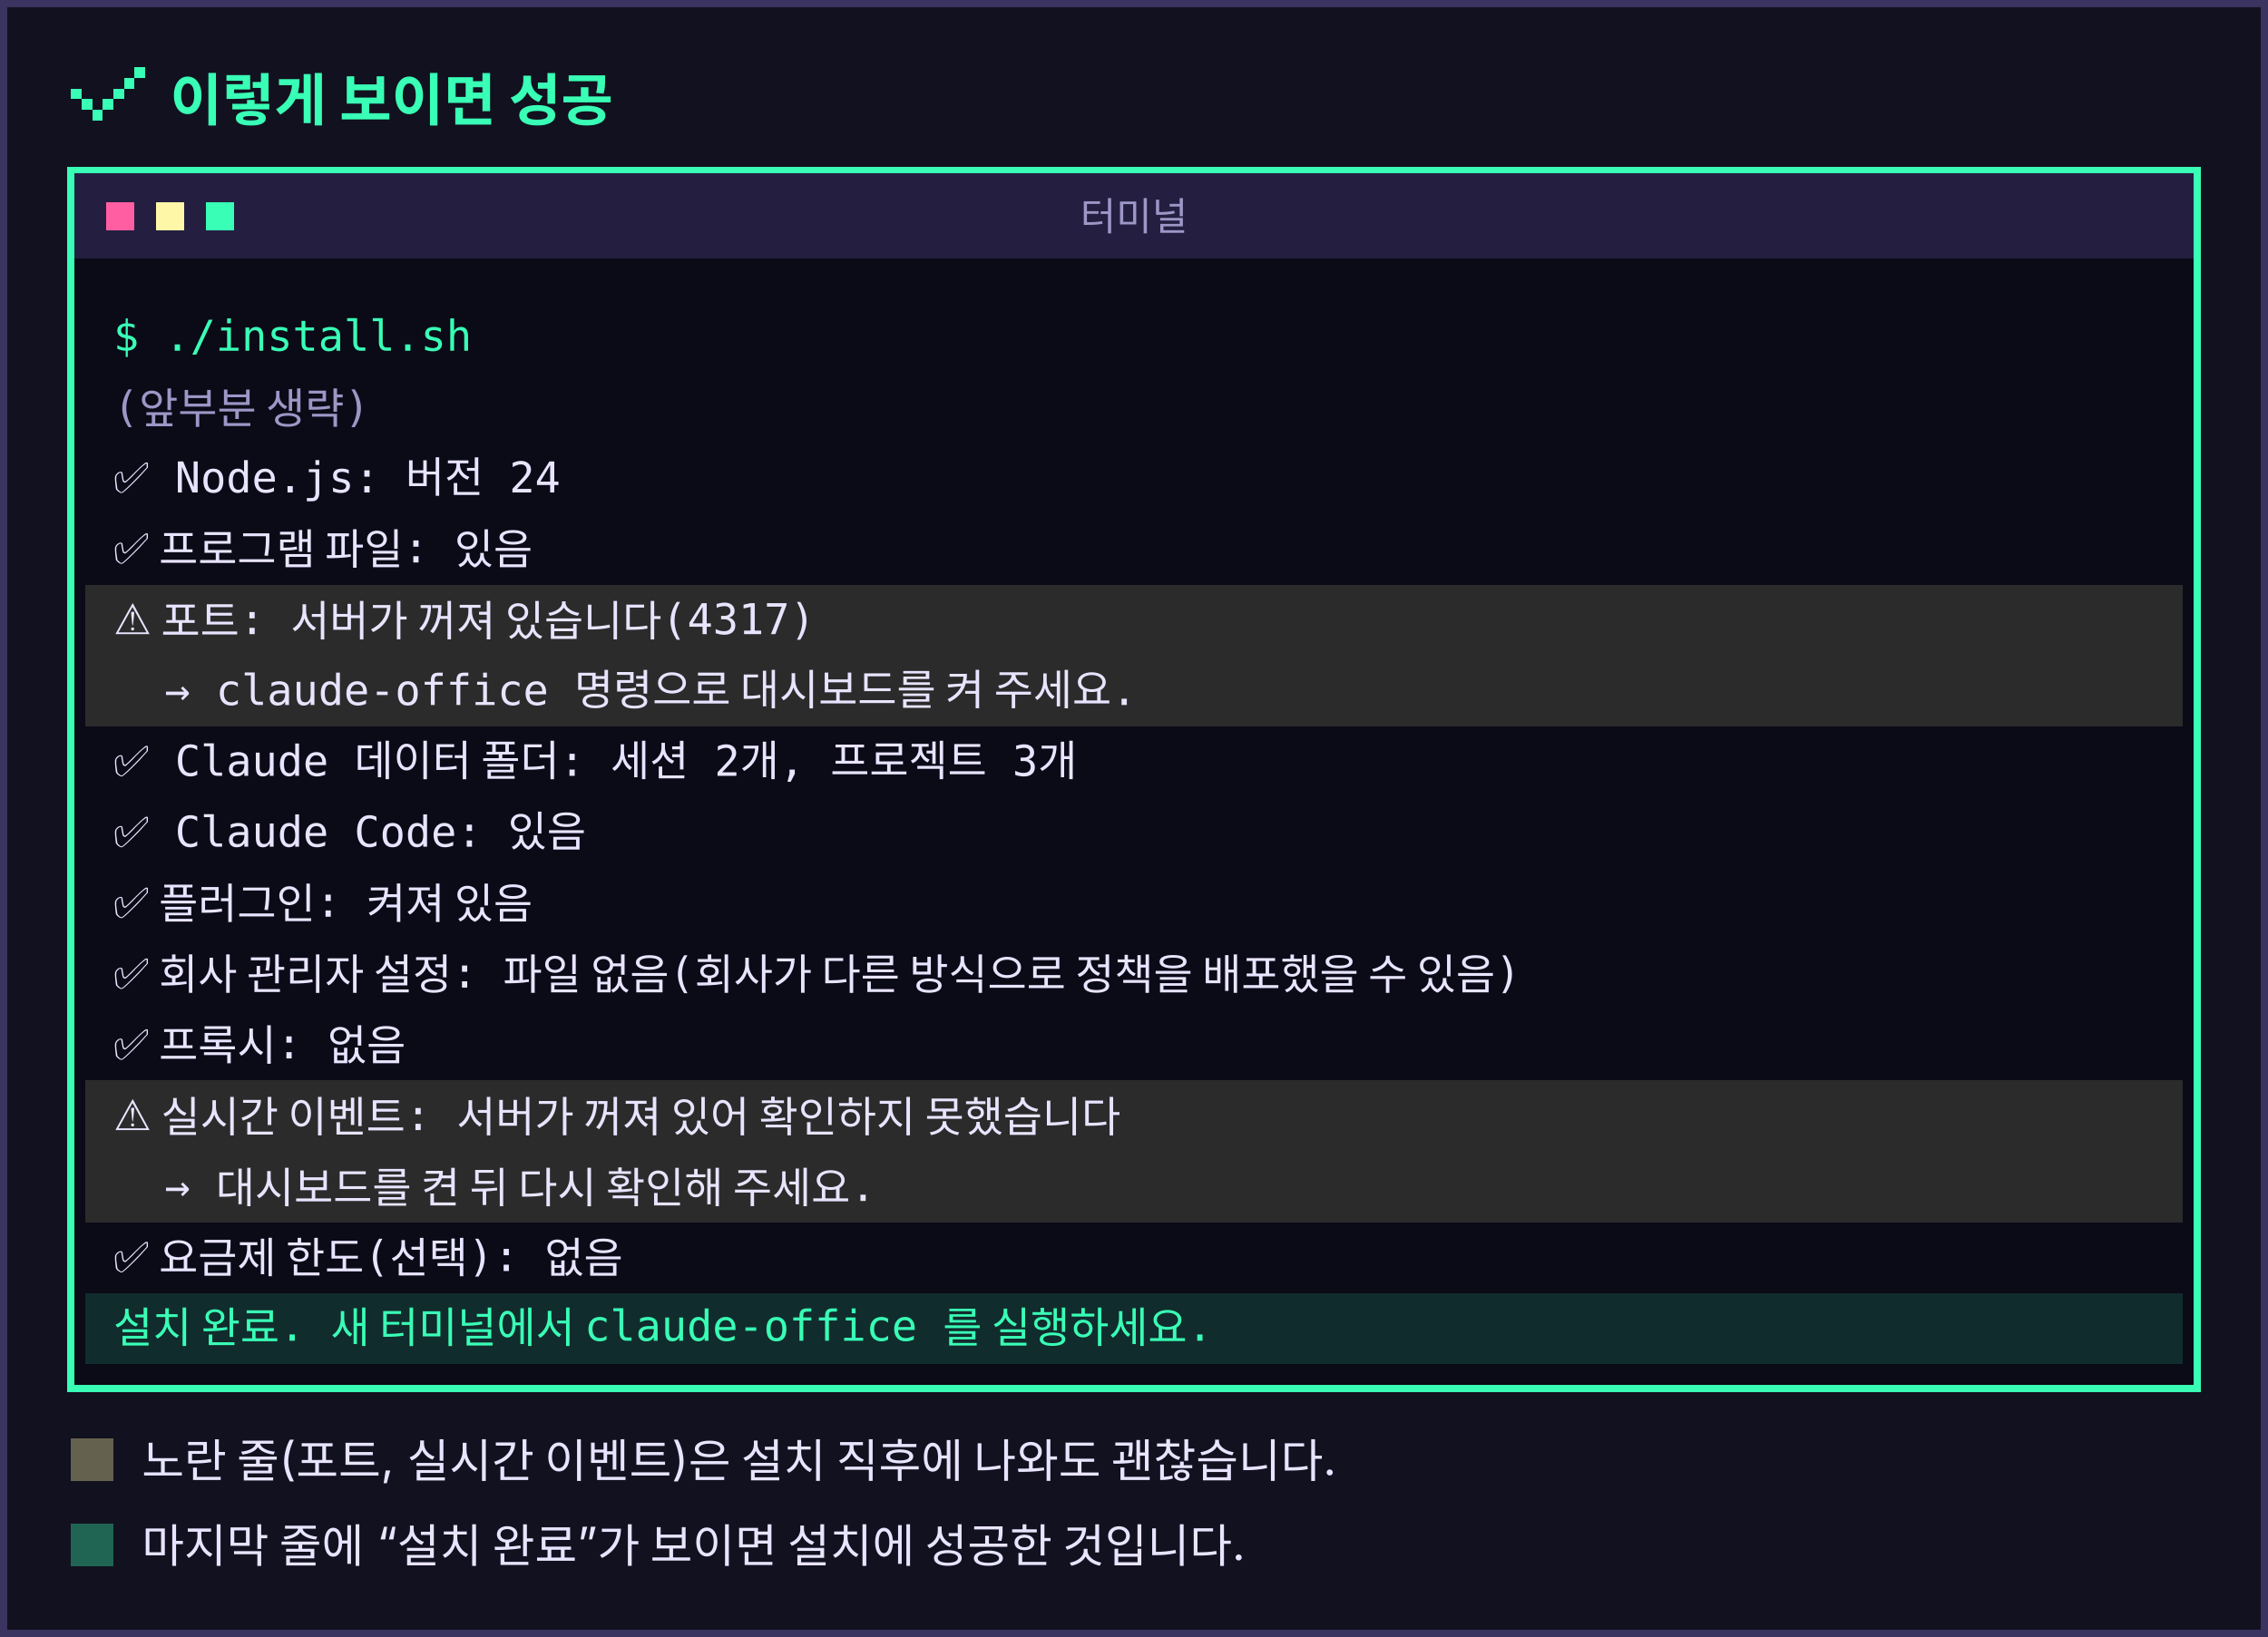
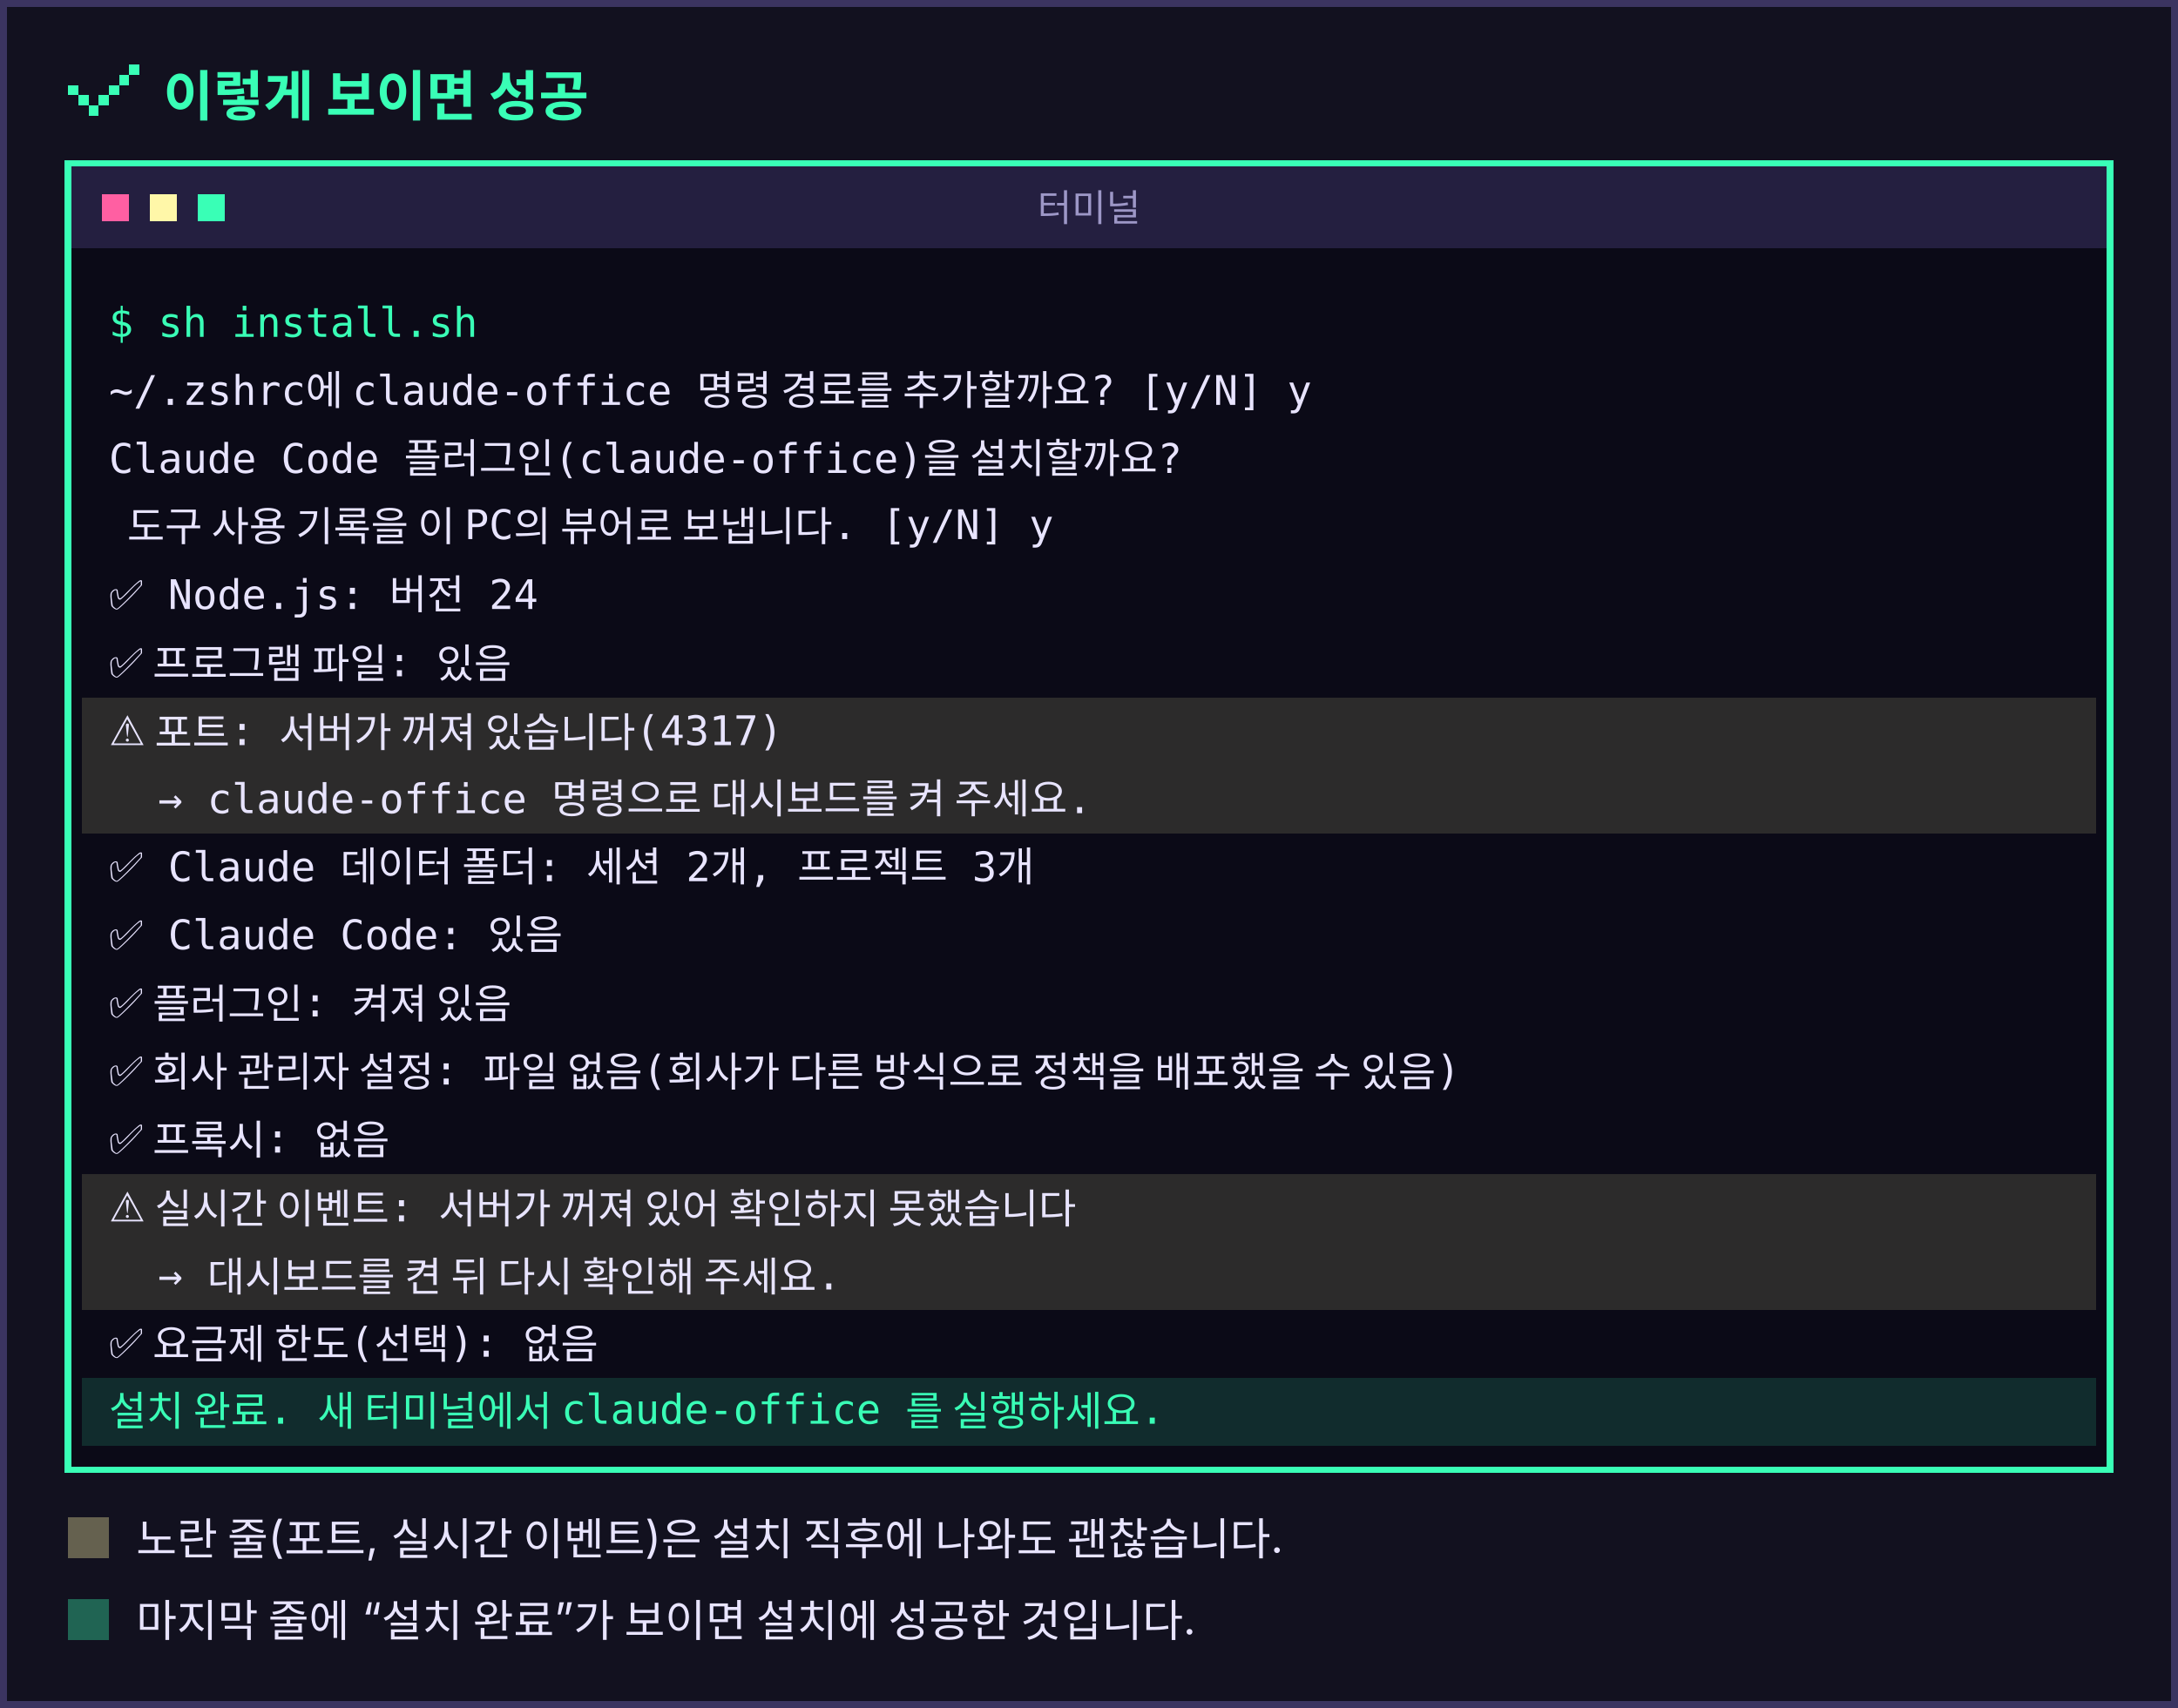
- <svg xmlns="http://www.w3.org/2000/svg" viewBox="0 0 640 462" role="img" aria-labelledby="fig-install-ok-t fig-install-ok-d" shape-rendering="crispEdges" font-family="-apple-system, 'Apple SD Gothic Neo', 'Malgun Gothic', 'Noto Sans KR', sans-serif">
-   <rect x="0" y="0" width="640" height="462" fill="#12111f" />
-   <rect x="1" y="1" width="638" height="460" fill="none" stroke="#3b3460" stroke-width="2" />
+ <svg xmlns="http://www.w3.org/2000/svg" viewBox="0 0 640 502" role="img" aria-labelledby="fig-install-ok-t fig-install-ok-d" shape-rendering="crispEdges" font-family="-apple-system, 'Apple SD Gothic Neo', 'Malgun Gothic', 'Noto Sans KR', sans-serif">
+   <rect x="0" y="0" width="640" height="502" fill="#12111f" />
+   <rect x="1" y="1" width="638" height="500" fill="none" stroke="#3b3460" stroke-width="2" />
  <rect x="38" y="19" width="3" height="3" fill="#39ffb6" />
  <rect x="35" y="22" width="3" height="3" fill="#39ffb6" />
  <rect x="20" y="25" width="3" height="3" fill="#39ffb6" />
  <rect x="32" y="25" width="3" height="3" fill="#39ffb6" />
  <rect x="23" y="28" width="3" height="3" fill="#39ffb6" />
  <rect x="29" y="28" width="3" height="3" fill="#39ffb6" />
  <rect x="26" y="31" width="3" height="3" fill="#39ffb6" />
  <text x="48" y="34" font-size="16" fill="#39ffb6" font-weight="700">이렇게 보이면 성공</text>
-   <rect x="20" y="48" width="600" height="344" fill="#0b0a17" stroke="#39ffb6" stroke-width="2" />
+   <rect x="20" y="48" width="600" height="384" fill="#0b0a17" stroke="#39ffb6" stroke-width="2" />
  <rect x="21" y="49" width="598" height="24" fill="#241f40" />
  <rect x="30" y="57" width="8" height="8" fill="#ff5fa2" />
  <rect x="44" y="57" width="8" height="8" fill="#fff7a8" />
  <rect x="58" y="57" width="8" height="8" fill="#39ffb6" />
  <text x="320" y="65" font-size="11" fill="#9d97c7" text-anchor="middle">터미널</text>
-   <text x="32" y="99" font-size="12" fill="#39ffb6" font-family="ui-monospace, 'SF Mono', Menlo, Consolas, 'D2Coding', monospace" xml:space="preserve">$ ./install.sh</text>
-   <text x="32" y="119" font-size="12" fill="#9d97c7" font-family="ui-monospace, 'SF Mono', Menlo, Consolas, 'D2Coding', monospace" xml:space="preserve">(앞부분 생략)</text>
-   <text x="32" y="139" font-size="12" fill="#e8e4ff" font-family="ui-monospace, 'SF Mono', Menlo, Consolas, 'D2Coding', monospace" xml:space="preserve">✅ Node.js: 버전 24</text>
-   <text x="32" y="159" font-size="12" fill="#e8e4ff" font-family="ui-monospace, 'SF Mono', Menlo, Consolas, 'D2Coding', monospace" xml:space="preserve">✅ 프로그램 파일: 있음</text>
-   <rect x="24" y="165" width="592" height="20" fill="#fff7a8" fill-opacity="0.14" />
-   <text x="32" y="179" font-size="12" fill="#e8e4ff" font-family="ui-monospace, 'SF Mono', Menlo, Consolas, 'D2Coding', monospace" xml:space="preserve">⚠️ 포트: 서버가 꺼져 있습니다(4317)</text>
-   <rect x="24" y="185" width="592" height="20" fill="#fff7a8" fill-opacity="0.14" />
-   <text x="32" y="199" font-size="12" fill="#e8e4ff" font-family="ui-monospace, 'SF Mono', Menlo, Consolas, 'D2Coding', monospace" xml:space="preserve">  → claude-office 명령으로 대시보드를 켜 주세요.</text>
-   <text x="32" y="219" font-size="12" fill="#e8e4ff" font-family="ui-monospace, 'SF Mono', Menlo, Consolas, 'D2Coding', monospace" xml:space="preserve">✅ Claude 데이터 폴더: 세션 2개, 프로젝트 3개</text>
-   <text x="32" y="239" font-size="12" fill="#e8e4ff" font-family="ui-monospace, 'SF Mono', Menlo, Consolas, 'D2Coding', monospace" xml:space="preserve">✅ Claude Code: 있음</text>
-   <text x="32" y="259" font-size="12" fill="#e8e4ff" font-family="ui-monospace, 'SF Mono', Menlo, Consolas, 'D2Coding', monospace" xml:space="preserve">✅ 플러그인: 켜져 있음</text>
-   <text x="32" y="279" font-size="12" fill="#e8e4ff" font-family="ui-monospace, 'SF Mono', Menlo, Consolas, 'D2Coding', monospace" xml:space="preserve">✅ 회사 관리자 설정: 파일 없음(회사가 다른 방식으로 정책을 배포했을 수 있음)</text>
-   <text x="32" y="299" font-size="12" fill="#e8e4ff" font-family="ui-monospace, 'SF Mono', Menlo, Consolas, 'D2Coding', monospace" xml:space="preserve">✅ 프록시: 없음</text>
-   <rect x="24" y="305" width="592" height="20" fill="#fff7a8" fill-opacity="0.14" />
-   <text x="32" y="319" font-size="12" fill="#e8e4ff" font-family="ui-monospace, 'SF Mono', Menlo, Consolas, 'D2Coding', monospace" xml:space="preserve">⚠️ 실시간 이벤트: 서버가 꺼져 있어 확인하지 못했습니다</text>
-   <rect x="24" y="325" width="592" height="20" fill="#fff7a8" fill-opacity="0.14" />
-   <text x="32" y="339" font-size="12" fill="#e8e4ff" font-family="ui-monospace, 'SF Mono', Menlo, Consolas, 'D2Coding', monospace" xml:space="preserve">  → 대시보드를 켠 뒤 다시 확인해 주세요.</text>
-   <text x="32" y="359" font-size="12" fill="#e8e4ff" font-family="ui-monospace, 'SF Mono', Menlo, Consolas, 'D2Coding', monospace" xml:space="preserve">✅ 요금제 한도(선택): 없음</text>
-   <rect x="24" y="365" width="592" height="20" fill="#39ffb6" fill-opacity="0.14" />
-   <text x="32" y="379" font-size="12" fill="#39ffb6" font-family="ui-monospace, 'SF Mono', Menlo, Consolas, 'D2Coding', monospace" xml:space="preserve">설치 완료. 새 터미널에서 claude-office 를 실행하세요.</text>
-   <rect x="20" y="406" width="12" height="12" fill="#fff7a8" fill-opacity="0.35" />
-   <text x="40" y="417" font-size="13" fill="#e8e4ff">노란 줄(포트, 실시간 이벤트)은 설치 직후에 나와도 괜찮습니다.</text>
-   <rect x="20" y="430" width="12" height="12" fill="#39ffb6" fill-opacity="0.35" />
-   <text x="40" y="441" font-size="13" fill="#e8e4ff">마지막 줄에 “설치 완료”가 보이면 설치에 성공한 것입니다.</text>
+   <text x="32" y="99" font-size="12" fill="#39ffb6" font-family="ui-monospace, 'SF Mono', Menlo, Consolas, 'D2Coding', monospace" xml:space="preserve">$ sh install.sh</text>
+   <text x="32" y="119" font-size="12" fill="#e8e4ff" font-family="ui-monospace, 'SF Mono', Menlo, Consolas, 'D2Coding', monospace" xml:space="preserve">~/.zshrc에 claude-office 명령 경로를 추가할까요? [y/N] y</text>
+   <text x="32" y="139" font-size="12" fill="#e8e4ff" font-family="ui-monospace, 'SF Mono', Menlo, Consolas, 'D2Coding', monospace" xml:space="preserve">Claude Code 플러그인(claude-office)을 설치할까요?</text>
+   <text x="32" y="159" font-size="12" fill="#e8e4ff" font-family="ui-monospace, 'SF Mono', Menlo, Consolas, 'D2Coding', monospace" xml:space="preserve">  도구 사용 기록을 이 PC의 뷰어로 보냅니다. [y/N] y</text>
+   <text x="32" y="179" font-size="12" fill="#e8e4ff" font-family="ui-monospace, 'SF Mono', Menlo, Consolas, 'D2Coding', monospace" xml:space="preserve">✅ Node.js: 버전 24</text>
+   <text x="32" y="199" font-size="12" fill="#e8e4ff" font-family="ui-monospace, 'SF Mono', Menlo, Consolas, 'D2Coding', monospace" xml:space="preserve">✅ 프로그램 파일: 있음</text>
+   <rect x="24" y="205" width="592" height="20" fill="#fff7a8" fill-opacity="0.14" />
+   <text x="32" y="219" font-size="12" fill="#e8e4ff" font-family="ui-monospace, 'SF Mono', Menlo, Consolas, 'D2Coding', monospace" xml:space="preserve">⚠️ 포트: 서버가 꺼져 있습니다(4317)</text>
+   <rect x="24" y="225" width="592" height="20" fill="#fff7a8" fill-opacity="0.14" />
+   <text x="32" y="239" font-size="12" fill="#e8e4ff" font-family="ui-monospace, 'SF Mono', Menlo, Consolas, 'D2Coding', monospace" xml:space="preserve">  → claude-office 명령으로 대시보드를 켜 주세요.</text>
+   <text x="32" y="259" font-size="12" fill="#e8e4ff" font-family="ui-monospace, 'SF Mono', Menlo, Consolas, 'D2Coding', monospace" xml:space="preserve">✅ Claude 데이터 폴더: 세션 2개, 프로젝트 3개</text>
+   <text x="32" y="279" font-size="12" fill="#e8e4ff" font-family="ui-monospace, 'SF Mono', Menlo, Consolas, 'D2Coding', monospace" xml:space="preserve">✅ Claude Code: 있음</text>
+   <text x="32" y="299" font-size="12" fill="#e8e4ff" font-family="ui-monospace, 'SF Mono', Menlo, Consolas, 'D2Coding', monospace" xml:space="preserve">✅ 플러그인: 켜져 있음</text>
+   <text x="32" y="319" font-size="12" fill="#e8e4ff" font-family="ui-monospace, 'SF Mono', Menlo, Consolas, 'D2Coding', monospace" xml:space="preserve">✅ 회사 관리자 설정: 파일 없음(회사가 다른 방식으로 정책을 배포했을 수 있음)</text>
+   <text x="32" y="339" font-size="12" fill="#e8e4ff" font-family="ui-monospace, 'SF Mono', Menlo, Consolas, 'D2Coding', monospace" xml:space="preserve">✅ 프록시: 없음</text>
+   <rect x="24" y="345" width="592" height="20" fill="#fff7a8" fill-opacity="0.14" />
+   <text x="32" y="359" font-size="12" fill="#e8e4ff" font-family="ui-monospace, 'SF Mono', Menlo, Consolas, 'D2Coding', monospace" xml:space="preserve">⚠️ 실시간 이벤트: 서버가 꺼져 있어 확인하지 못했습니다</text>
+   <rect x="24" y="365" width="592" height="20" fill="#fff7a8" fill-opacity="0.14" />
+   <text x="32" y="379" font-size="12" fill="#e8e4ff" font-family="ui-monospace, 'SF Mono', Menlo, Consolas, 'D2Coding', monospace" xml:space="preserve">  → 대시보드를 켠 뒤 다시 확인해 주세요.</text>
+   <text x="32" y="399" font-size="12" fill="#e8e4ff" font-family="ui-monospace, 'SF Mono', Menlo, Consolas, 'D2Coding', monospace" xml:space="preserve">✅ 요금제 한도(선택): 없음</text>
+   <rect x="24" y="405" width="592" height="20" fill="#39ffb6" fill-opacity="0.14" />
+   <text x="32" y="419" font-size="12" fill="#39ffb6" font-family="ui-monospace, 'SF Mono', Menlo, Consolas, 'D2Coding', monospace" xml:space="preserve">설치 완료. 새 터미널에서 claude-office 를 실행하세요.</text>
+   <rect x="20" y="446" width="12" height="12" fill="#fff7a8" fill-opacity="0.35" />
+   <text x="40" y="457" font-size="13" fill="#e8e4ff">노란 줄(포트, 실시간 이벤트)은 설치 직후에 나와도 괜찮습니다.</text>
+   <rect x="20" y="470" width="12" height="12" fill="#39ffb6" fill-opacity="0.35" />
+   <text x="40" y="481" font-size="13" fill="#e8e4ff">마지막 줄에 “설치 완료”가 보이면 설치에 성공한 것입니다.</text>
</svg>
